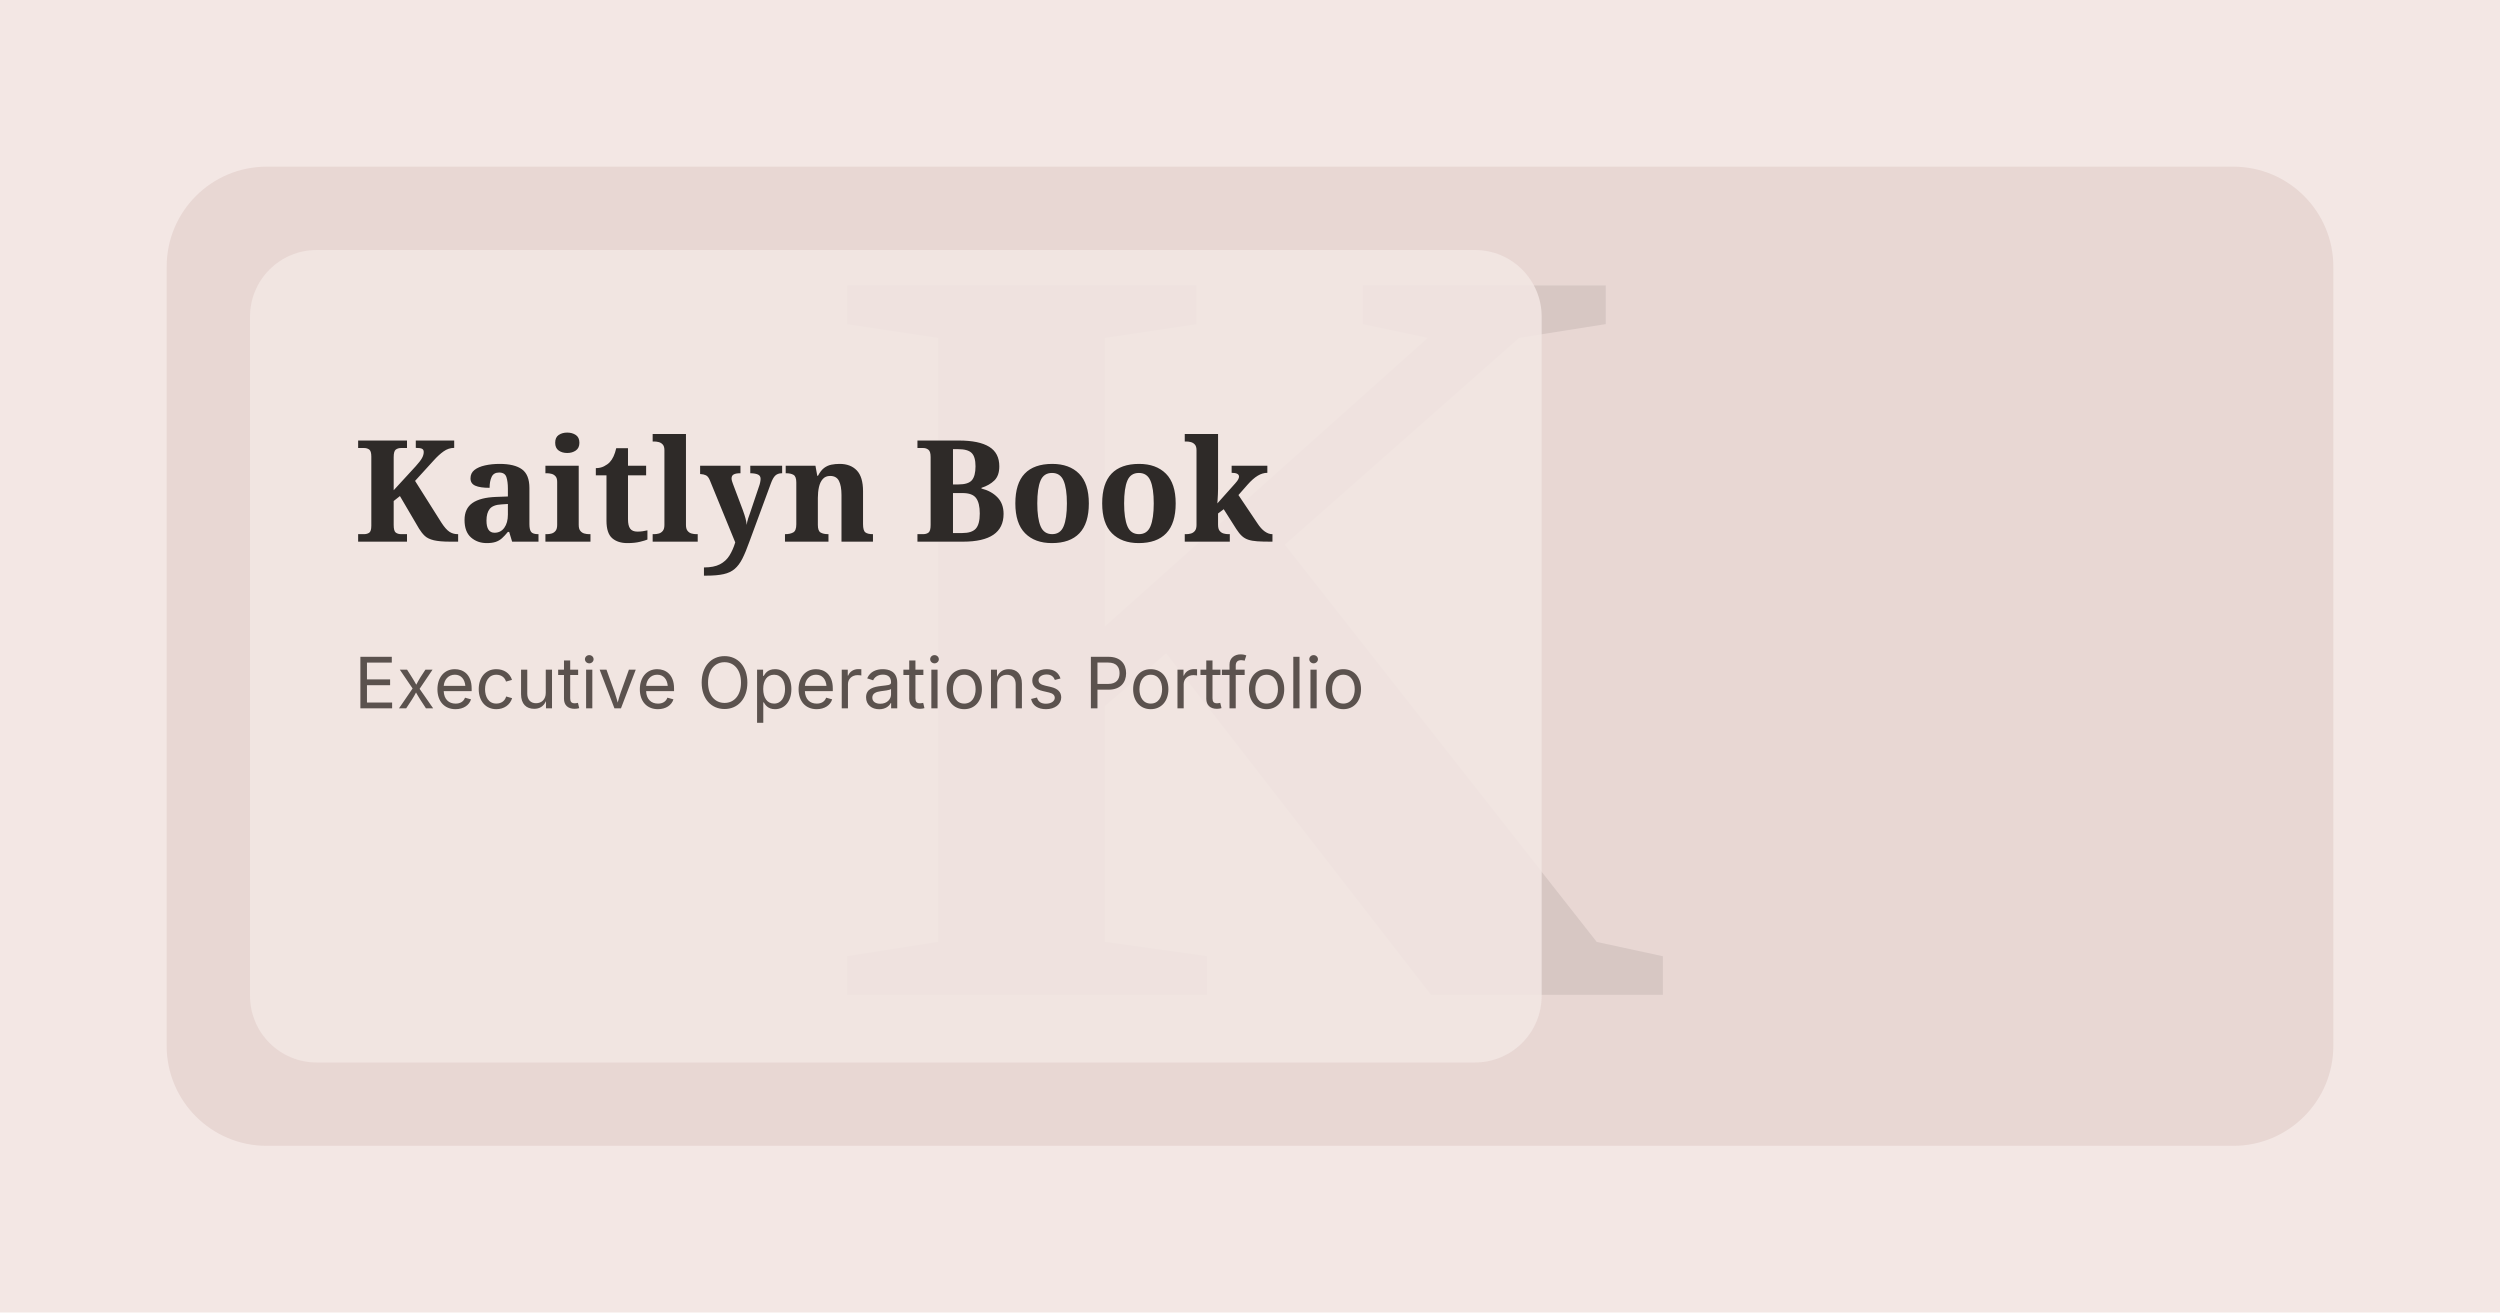
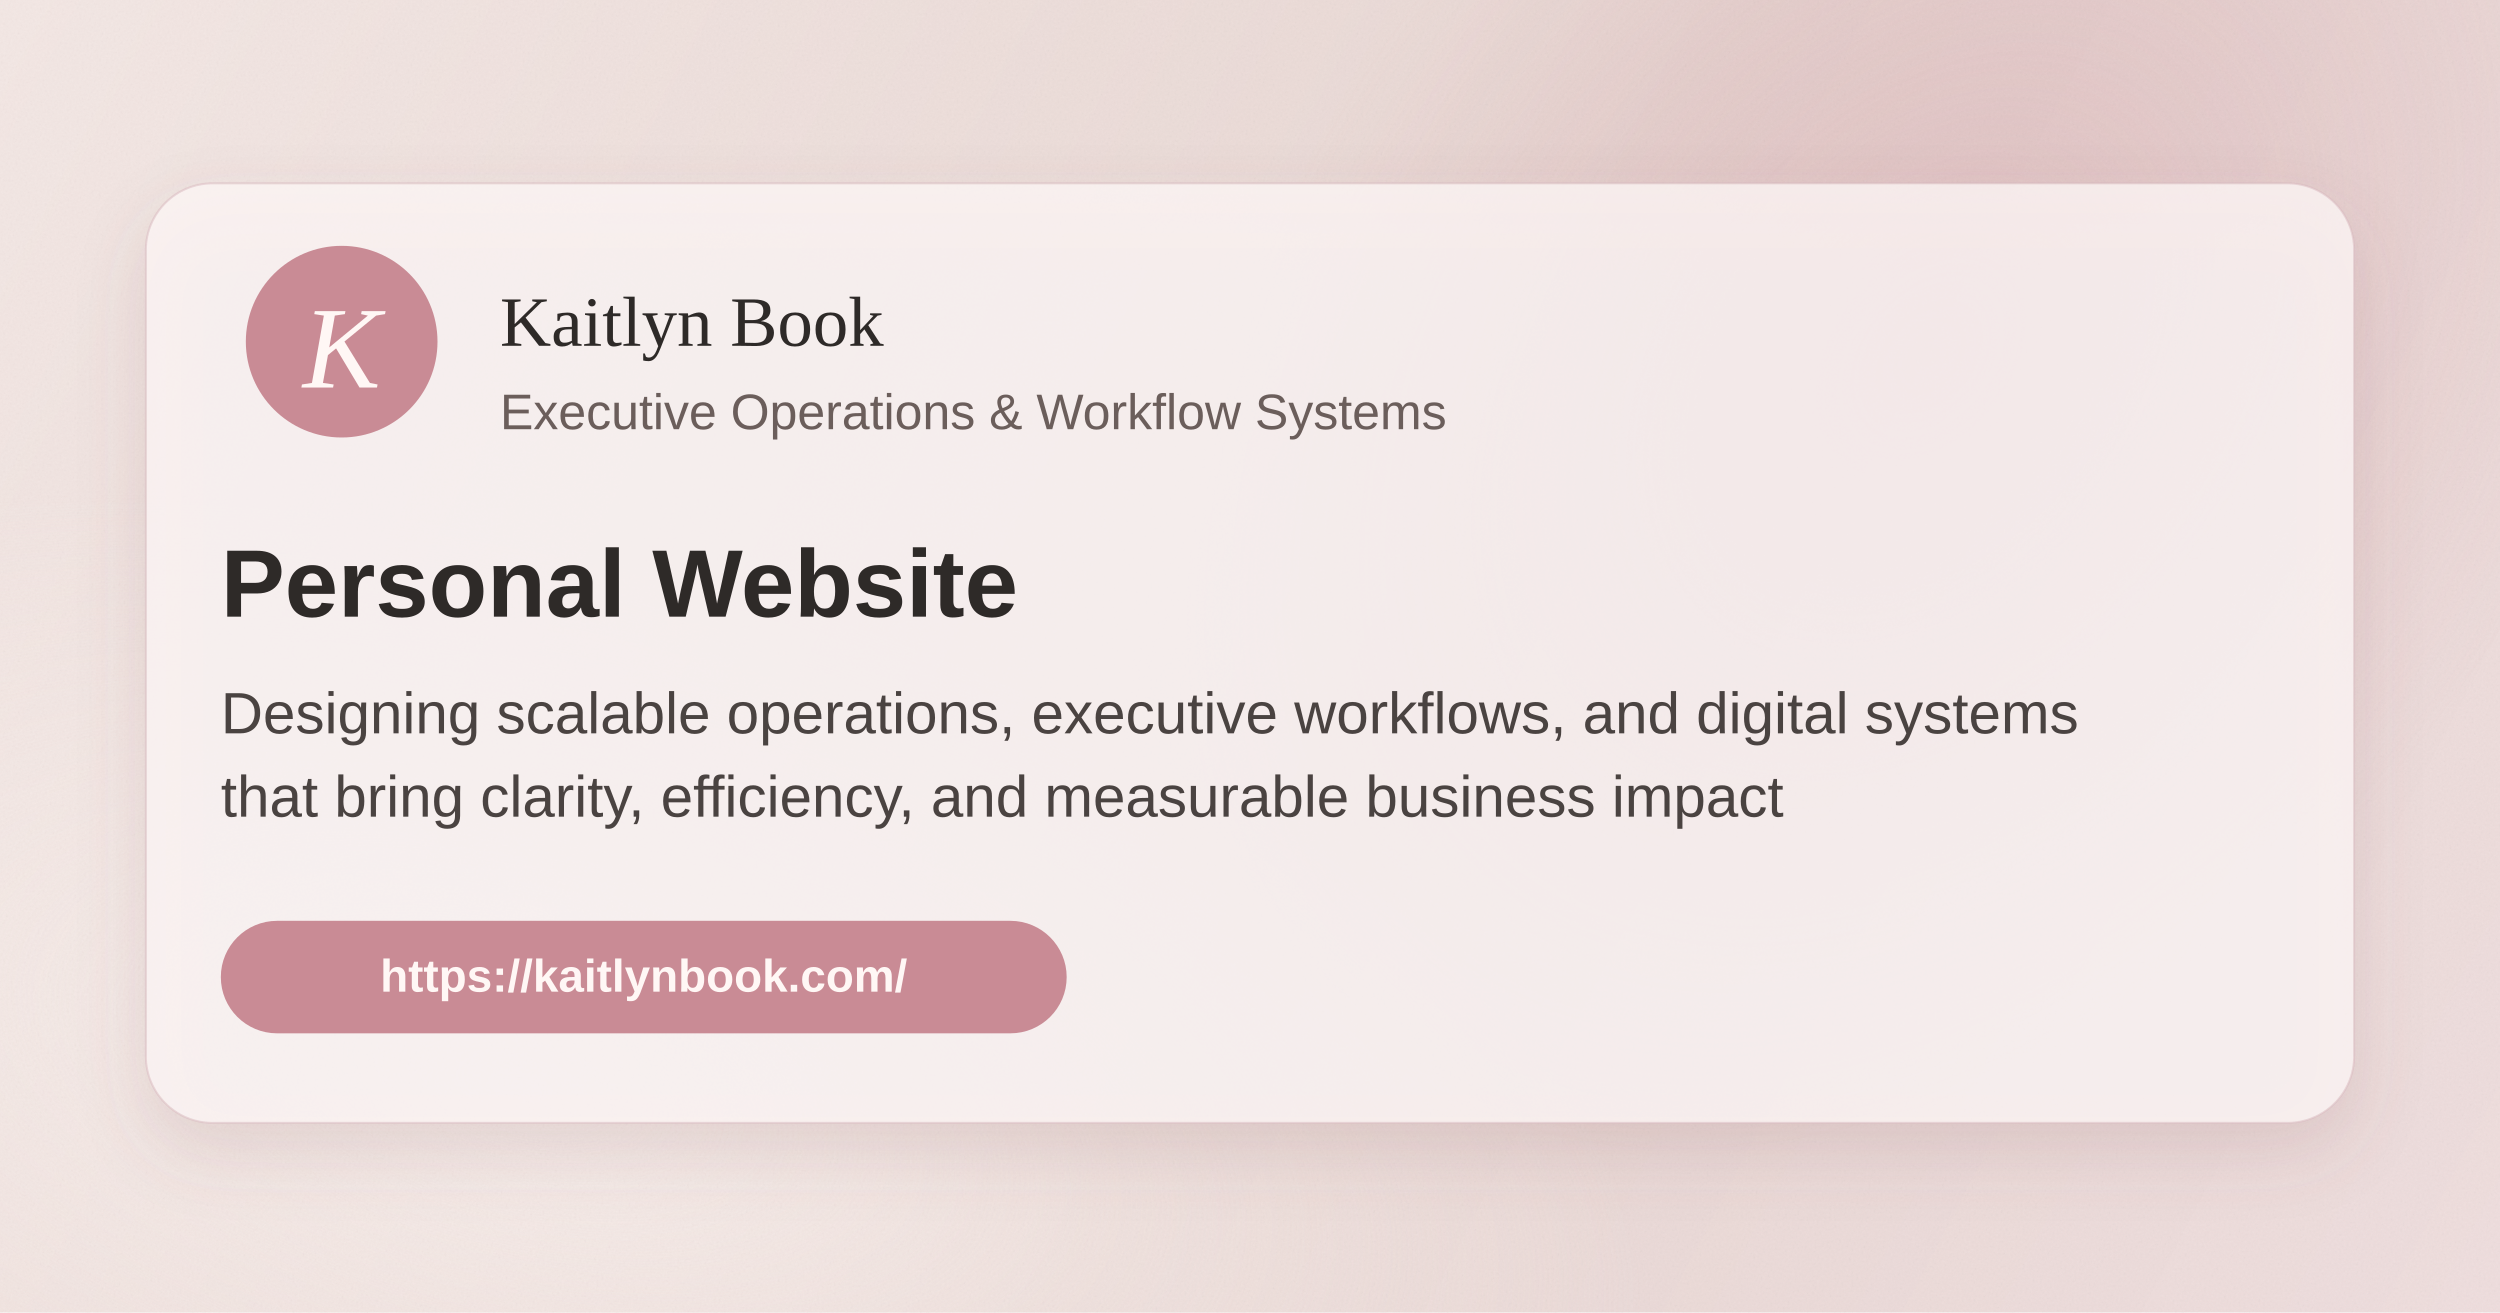
<svg xmlns="http://www.w3.org/2000/svg" width="1200" height="630" viewBox="0 0 1200 630" fill="none">
-   <rect width="1200" height="630" fill="#F3E7E4" />
-   <rect x="80" y="80" width="1040" height="470" rx="48" fill="#E8D7D3" />
-   <text x="600" y="330" text-anchor="middle" dominant-baseline="middle" fill="#5B524E" fill-opacity="0.12" font-family="'Playfair Display', 'Times New Roman', serif" font-size="520" font-weight="600">K</text>
-   <rect x="120" y="120" width="620" height="390" rx="32" fill="#F3E7E4" fill-opacity="0.86" />
-   <text x="170" y="260" fill="#2E2A28" font-family="Playfair Display, serif" font-size="68" font-weight="600">
-     Kaitlyn Book
+   <defs>
+     <linearGradient id="bg" x1="0" y1="0" x2="1200" y2="630" gradientUnits="userSpaceOnUse">
+       <stop offset="0" stop-color="#F3E7E4" />
+       <stop offset="0.55" stop-color="#E8D7D3" />
+       <stop offset="1" stop-color="#EEDDDD" />
+     </linearGradient>
+     <radialGradient id="roseGlow" cx="0" cy="0" r="1" gradientUnits="userSpaceOnUse" gradientTransform="translate(925 170) rotate(129) scale(430 300)">
+       <stop stop-color="#C98B95" stop-opacity="0.34" />
+       <stop offset="1" stop-color="#C98B95" stop-opacity="0" />
+     </radialGradient>
+     <radialGradient id="creamGlow" cx="0" cy="0" r="1" gradientUnits="userSpaceOnUse" gradientTransform="translate(250 520) rotate(14) scale(560 260)">
+       <stop stop-color="#F8EEEB" stop-opacity="0.88" />
+       <stop offset="1" stop-color="#F8EEEB" stop-opacity="0" />
+     </radialGradient>
+     <filter id="grain" x="-20%" y="-20%" width="140%" height="140%">
+       <feTurbulence type="fractalNoise" baseFrequency="0.85" numOctaves="2" stitchTiles="stitch" />
+       <feColorMatrix type="saturate" values="0" />
+       <feComponentTransfer>
+         <feFuncA type="table" tableValues="0 0.08" />
+       </feComponentTransfer>
+     </filter>
+     <filter id="softShadow" x="-20%" y="-20%" width="140%" height="140%">
+       <feDropShadow dx="0" dy="14" stdDeviation="16" flood-color="#8D5D66" flood-opacity="0.2" />
+     </filter>
+   </defs>
+   <rect width="1200" height="630" fill="url(#bg)" />
+   <rect width="1200" height="630" fill="url(#roseGlow)" />
+   <rect width="1200" height="630" fill="url(#creamGlow)" />
+   <rect width="1200" height="630" filter="url(#grain)" />
+   <g filter="url(#softShadow)">
+     <rect x="70" y="88" width="1060" height="451" rx="32" fill="#FCF6F4" fill-opacity="0.78" />
+     <rect x="70" y="88" width="1060" height="451" rx="32" stroke="#D9B8BE" stroke-opacity="0.5" />
+   </g>
+   <circle cx="164" cy="164" r="46" fill="#C98B95" />
+   <text x="164" y="186" text-anchor="middle" font-family="Georgia, 'Times New Roman', serif" font-size="56" font-style="italic" fill="#FFF7F5">K</text>
+   <text x="240" y="166" font-family="Georgia, 'Times New Roman', serif" font-size="34" fill="#2E2A28">Kaitlyn Book</text>
+   <text x="240" y="206" font-family="'Helvetica Neue', Arial, sans-serif" font-size="24" fill="#6B5E5B">Executive Operations &amp; Workflow Systems</text>
+   <text x="106" y="296" font-family="'Helvetica Neue', Arial, sans-serif" font-size="46" font-weight="600" fill="#2E2A28">
+     Personal Website
  </text>
-   <text x="170" y="340" fill="#5B524E" font-family="Inter, sans-serif" font-size="34">
-     Executive Operations Portfolio
+   <text x="106" y="352" font-family="'Helvetica Neue', Arial, sans-serif" font-size="28" fill="#4A4341">
+     Designing scalable operations, executive workflows, and digital systems
  </text>
+   <text x="106" y="392" font-family="'Helvetica Neue', Arial, sans-serif" font-size="28" fill="#4A4341">
+     that bring clarity, efficiency, and measurable business impact
+   </text>
+   <rect x="106" y="442" width="406" height="54" rx="27" fill="#C98B95" />
+   <text x="309" y="476" text-anchor="middle" font-family="'Helvetica Neue', Arial, sans-serif" font-size="22" font-weight="600" fill="#FFF7F5">https://kaitlynbook.com/</text>
</svg>
